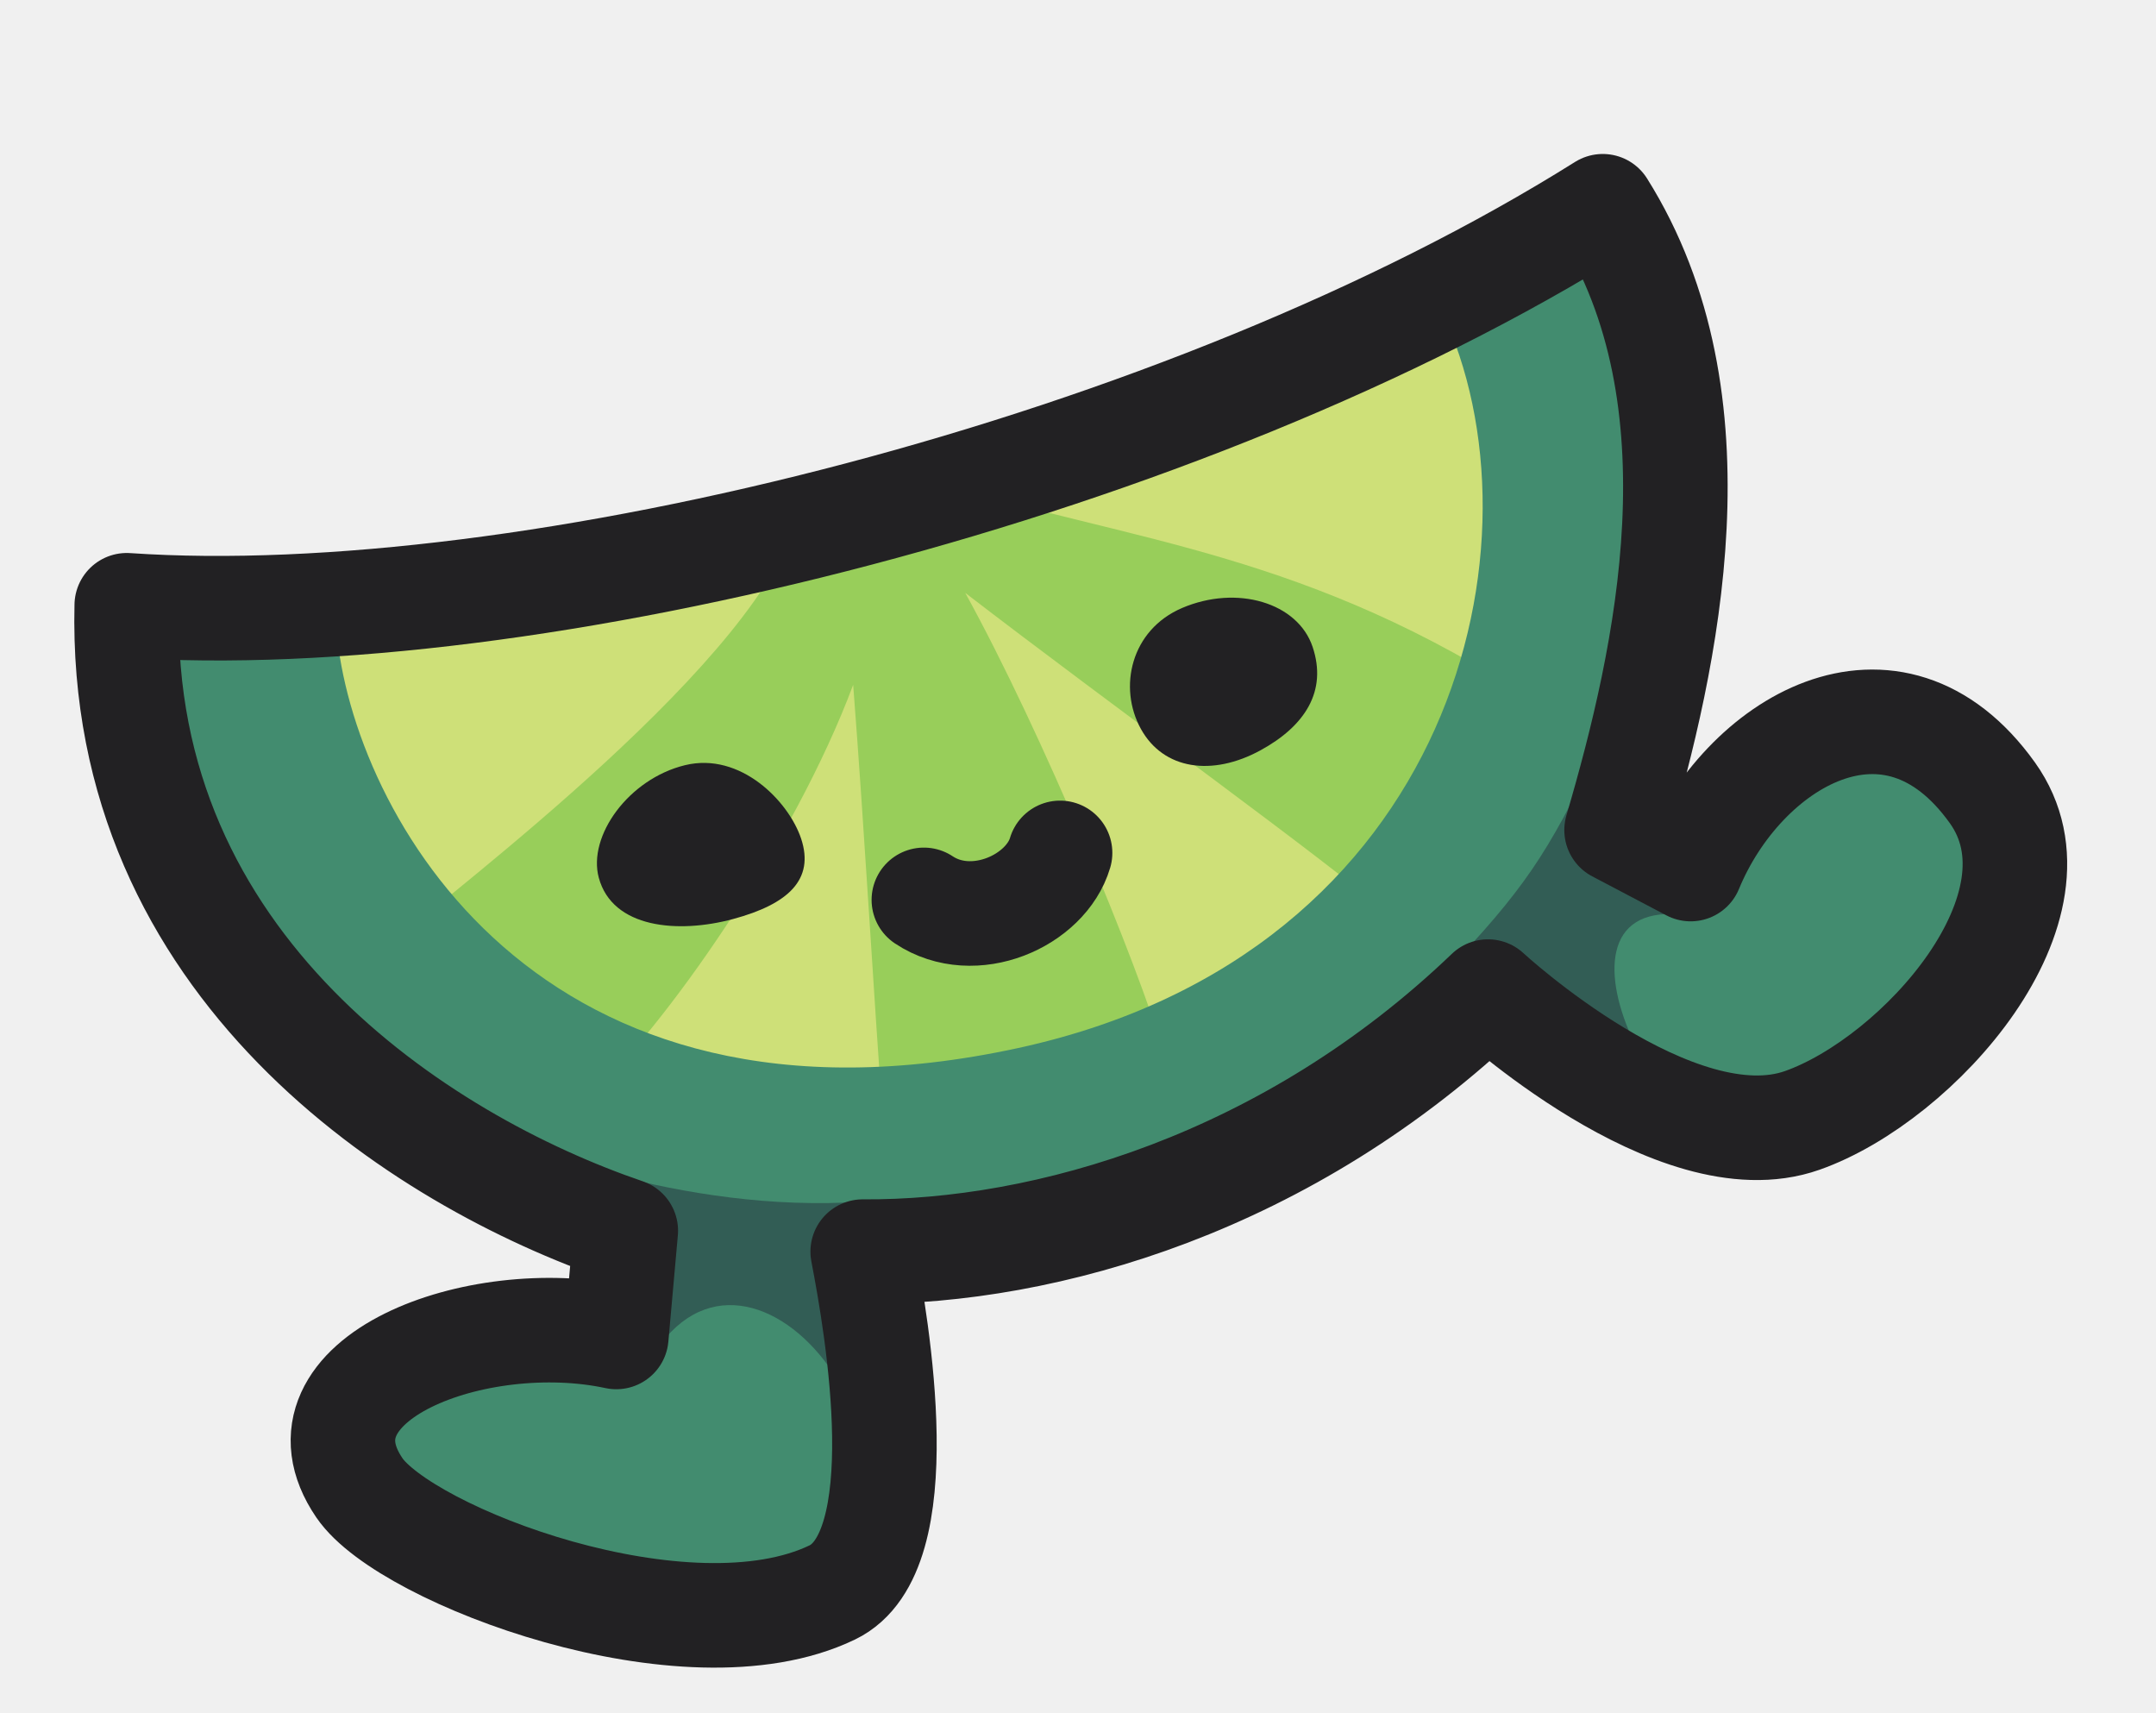
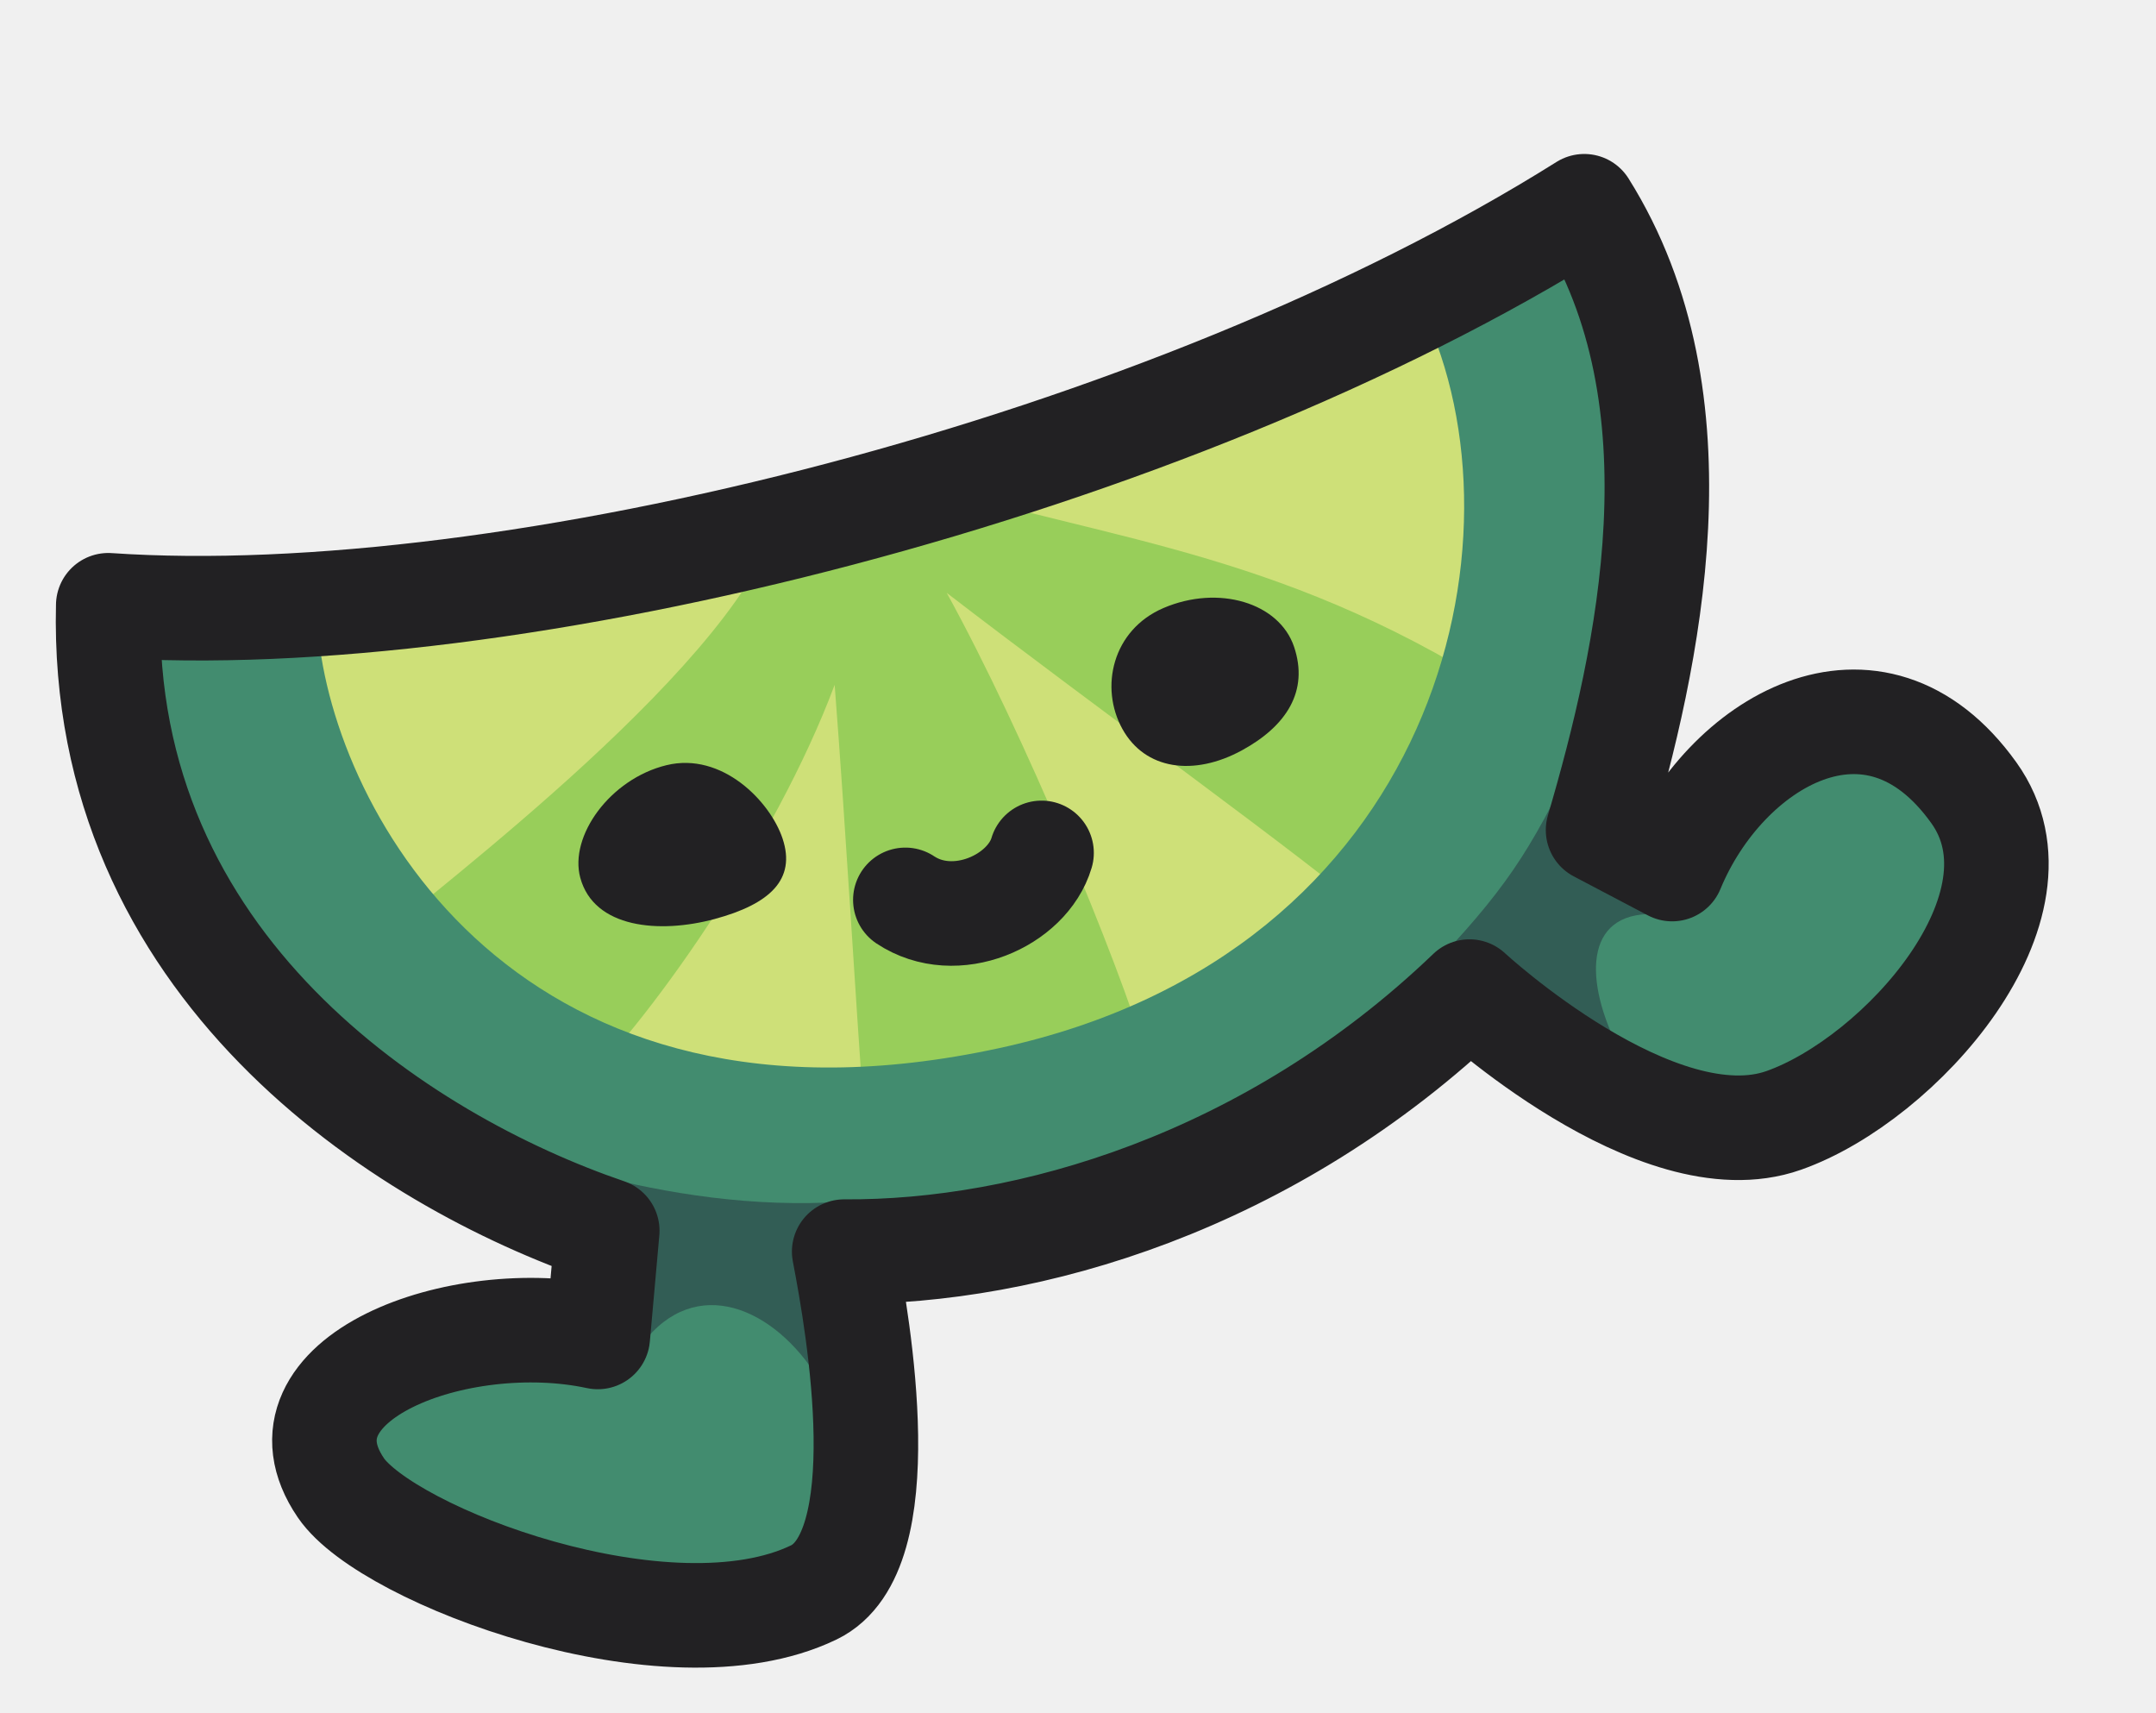
<svg xmlns="http://www.w3.org/2000/svg" width="306" height="243" viewBox="0 0 306 243" fill="none">
-   <g clip-path="url(#clip0_128_3860)">
-     <path d="M227.481 29.269C168.346 66.387 74.756 89.762 17.992 85.892C19.218 118.863 40.495 169.15 90.34 175.852L122.956 175.682C140.934 174.665 162.251 171.786 176.745 164.986L205.005 148.702C251.679 118.794 243.032 58.368 227.481 29.269Z" fill="#CEE078" />
-     <path d="M83.29 155.904L56.682 133.074C63.333 126.951 108.996 93.043 113.348 72.606C118.168 73.17 121.106 79.214 124.619 73.344C124.708 73.165 124.805 72.984 124.928 72.798C125.38 72.115 126.175 71.377 128.156 70.525C128.609 71.039 129.077 71.616 129.561 72.249L134.423 68.831C160.755 76.87 185.953 78.486 218.038 99.734C213.984 115.989 209.784 122.998 196.996 129.732C189.35 122.867 157.878 100.2 136.995 84.13C147.989 104.076 161.396 136.586 165.315 149.785L125.228 157.63C124.048 141.997 122.718 118.179 121.09 97.182C112.73 119.564 94.182 146.074 83.29 155.904Z" fill="#98CE5A" />
-     <path d="M148.338 173.625C48.975 196.14 20.732 127.131 19.443 91.264L47.753 89.376C49.971 115.354 76.409 163.511 144.49 148.727C206.817 135.193 219.926 76.371 204.592 44.102L231.618 33.915C242.098 69.444 261.978 147.875 148.338 173.625Z" fill="#428C6F" />
-     <path d="M245.468 111.981L240.518 114.628L212.257 130.913C212.257 130.913 223.621 158.357 242.706 158.529C266.781 158.746 290.77 136.29 287.691 116.372C284.613 96.454 256.477 99.399 245.468 111.981Z" fill="#428C6F" />
-     <path d="M226.425 107.043C219.688 121.091 216.266 126.31 205.019 138.085L231.959 148.004C227.417 138.538 227.576 128.838 238.361 129.77L226.425 107.043Z" fill="#325D55" />
-     <path d="M87.293 190.639L90.742 172.391L123.475 173.165C123.475 173.165 132.798 214.665 116.399 224.428C95.711 236.744 60.33 228.906 52.481 210.342C45.668 194.228 70.423 186.067 87.293 190.639Z" fill="#428C6F" />
-     <path d="M122.493 170.521C109.408 171.416 97.021 169.314 86.984 166.714L93.797 190.691C101.324 180.74 112.54 185.459 118.861 195.777L122.493 170.521Z" fill="#325D55" />
-     <path d="M227.481 29.269C168.346 66.387 74.756 89.762 17.991 85.892C16.755 137.074 59.544 164.655 88.817 174.651L87.471 189.723C67.768 185.485 40.475 195.69 51.013 211.142C57.568 220.753 97.466 235.93 118.126 225.978C129.977 220.27 124.55 188.541 122.443 177.614C148.451 177.795 182.895 167.85 211.192 140.714C211.192 140.714 237.802 165.344 255.799 158.992C272.342 153.154 294.25 128.567 282.791 112.522C268.562 92.598 247.352 105.37 239.952 123.324L229.441 117.795C236.647 93.267 244.767 56.798 227.481 29.269Z" stroke="#222123" stroke-width="14.838" stroke-linecap="round" stroke-linejoin="round" />
-     <path d="M113.699 119C115.635 124.806 111.891 128.296 104.068 130.411C96.244 132.526 86.927 131.739 84.986 124.555C83.39 118.652 89.21 110.534 97.222 108.584C105.094 106.669 111.933 113.703 113.699 119Z" fill="#222123" />
-     <path d="M131.123 127.699C138.221 132.421 148.447 127.82 150.455 121.032" stroke="#222123" stroke-width="14.838" stroke-linecap="round" />
-     <path d="M186.297 91.792C188.406 98.073 185.214 103.031 178.894 106.478C172.053 110.208 165.142 109.243 161.931 103.447C158.671 97.561 160.498 89.386 167.775 86.277C175.556 82.952 184.188 85.511 186.297 91.792Z" fill="#222123" />
+   <g clip-path="url(#clip0_159_629)">
+     <path d="M224.853 29.269C165.718 66.387 72.128 89.762 15.363 85.892C16.59 118.863 37.867 169.15 87.712 175.852L120.328 175.682C138.306 174.665 159.623 171.786 174.116 164.986L202.377 148.702C249.051 118.794 240.404 58.368 224.853 29.269Z" fill="#CEE078" />
+     <path d="M80.662 155.904L54.054 133.074C60.705 126.951 106.368 93.043 110.72 72.606C115.54 73.17 118.478 79.214 121.991 73.344C122.08 73.165 122.177 72.984 122.3 72.798C122.752 72.115 123.547 71.377 125.528 70.525C125.98 71.039 126.449 71.616 126.933 72.249L131.795 68.831C158.127 76.87 183.325 78.486 215.41 99.734C211.356 115.989 207.156 122.998 194.367 129.732C186.722 122.867 155.25 100.2 134.367 84.13C145.361 104.076 158.768 136.586 162.687 149.785L122.6 157.63C121.42 141.997 120.09 118.179 118.462 97.182C110.102 119.564 91.554 146.074 80.662 155.904Z" fill="#98CE5A" />
+     <path d="M145.709 173.625C46.346 196.14 18.104 127.131 16.815 91.264L45.125 89.376C47.343 115.354 73.781 163.511 141.862 148.727C204.189 135.193 217.297 76.371 201.964 44.102L228.99 33.915C239.47 69.444 259.35 147.875 145.709 173.625Z" fill="#428C6F" />
+     <path d="M242.84 111.981L237.89 114.628L209.629 130.913C209.629 130.913 220.993 158.357 240.077 158.529C264.153 158.746 288.141 136.29 285.063 116.372C281.985 96.454 253.849 99.399 242.84 111.981Z" fill="#428C6F" />
+     <path d="M223.797 107.043C217.06 121.091 213.638 126.31 202.391 138.085L229.331 148.004C224.789 138.538 224.948 128.838 235.733 129.77L223.797 107.043Z" fill="#325D55" />
+     <path d="M84.665 190.639L88.114 172.391L120.847 173.165C120.847 173.165 130.169 214.665 113.771 224.428C93.083 236.744 57.702 228.906 49.853 210.342C43.04 194.228 67.795 186.067 84.665 190.639Z" fill="#428C6F" />
+     <path d="M119.865 170.521C106.78 171.416 94.393 169.314 84.356 166.714L91.169 190.691C98.695 180.74 109.912 185.459 116.233 195.777L119.865 170.521Z" fill="#325D55" />
+     <path d="M224.853 29.269C165.718 66.387 72.127 89.762 15.363 85.892C14.127 137.074 56.915 164.655 86.188 174.651L84.843 189.723C65.139 185.485 37.847 195.69 48.385 211.142C54.94 220.753 94.837 235.93 115.498 225.978C127.348 220.27 121.921 188.541 119.815 177.614C145.823 177.795 180.267 167.85 208.564 140.714C208.564 140.714 235.174 165.344 253.171 158.992C269.714 153.154 291.622 128.567 280.163 112.522C265.933 92.598 244.724 105.37 237.324 123.324L226.813 117.795C234.019 93.267 242.139 56.798 224.853 29.269Z" stroke="#222123" stroke-width="14.838" stroke-linecap="round" stroke-linejoin="round" />
+     <path d="M111.071 119C113.006 124.806 109.263 128.296 101.439 130.411C93.616 132.526 84.299 131.739 82.358 124.555C80.762 118.652 86.582 110.534 94.594 108.584C102.466 106.669 109.305 113.703 111.071 119Z" fill="#222123" />
+     <path d="M128.495 127.699C135.593 132.421 145.819 127.82 147.827 121.032" stroke="#222123" stroke-width="14.838" stroke-linecap="round" />
+     <path d="M183.669 91.792C185.778 98.073 182.586 103.031 176.266 106.478C169.425 110.208 162.514 109.243 159.303 103.447C156.043 97.561 157.87 89.386 165.147 86.277C172.928 82.952 181.559 85.511 183.669 91.792Z" fill="#222123" />
  </g>
  <defs>
-     <clipPath id="clip0_128_3860">
-       <rect width="306" height="243" fill="white" transform="matrix(-1 0 0 1 306 0)" />
+     <clipPath id="clip0_159_629">
+       <rect width="306" height="243" fill="white" />
    </clipPath>
  </defs>
</svg>
